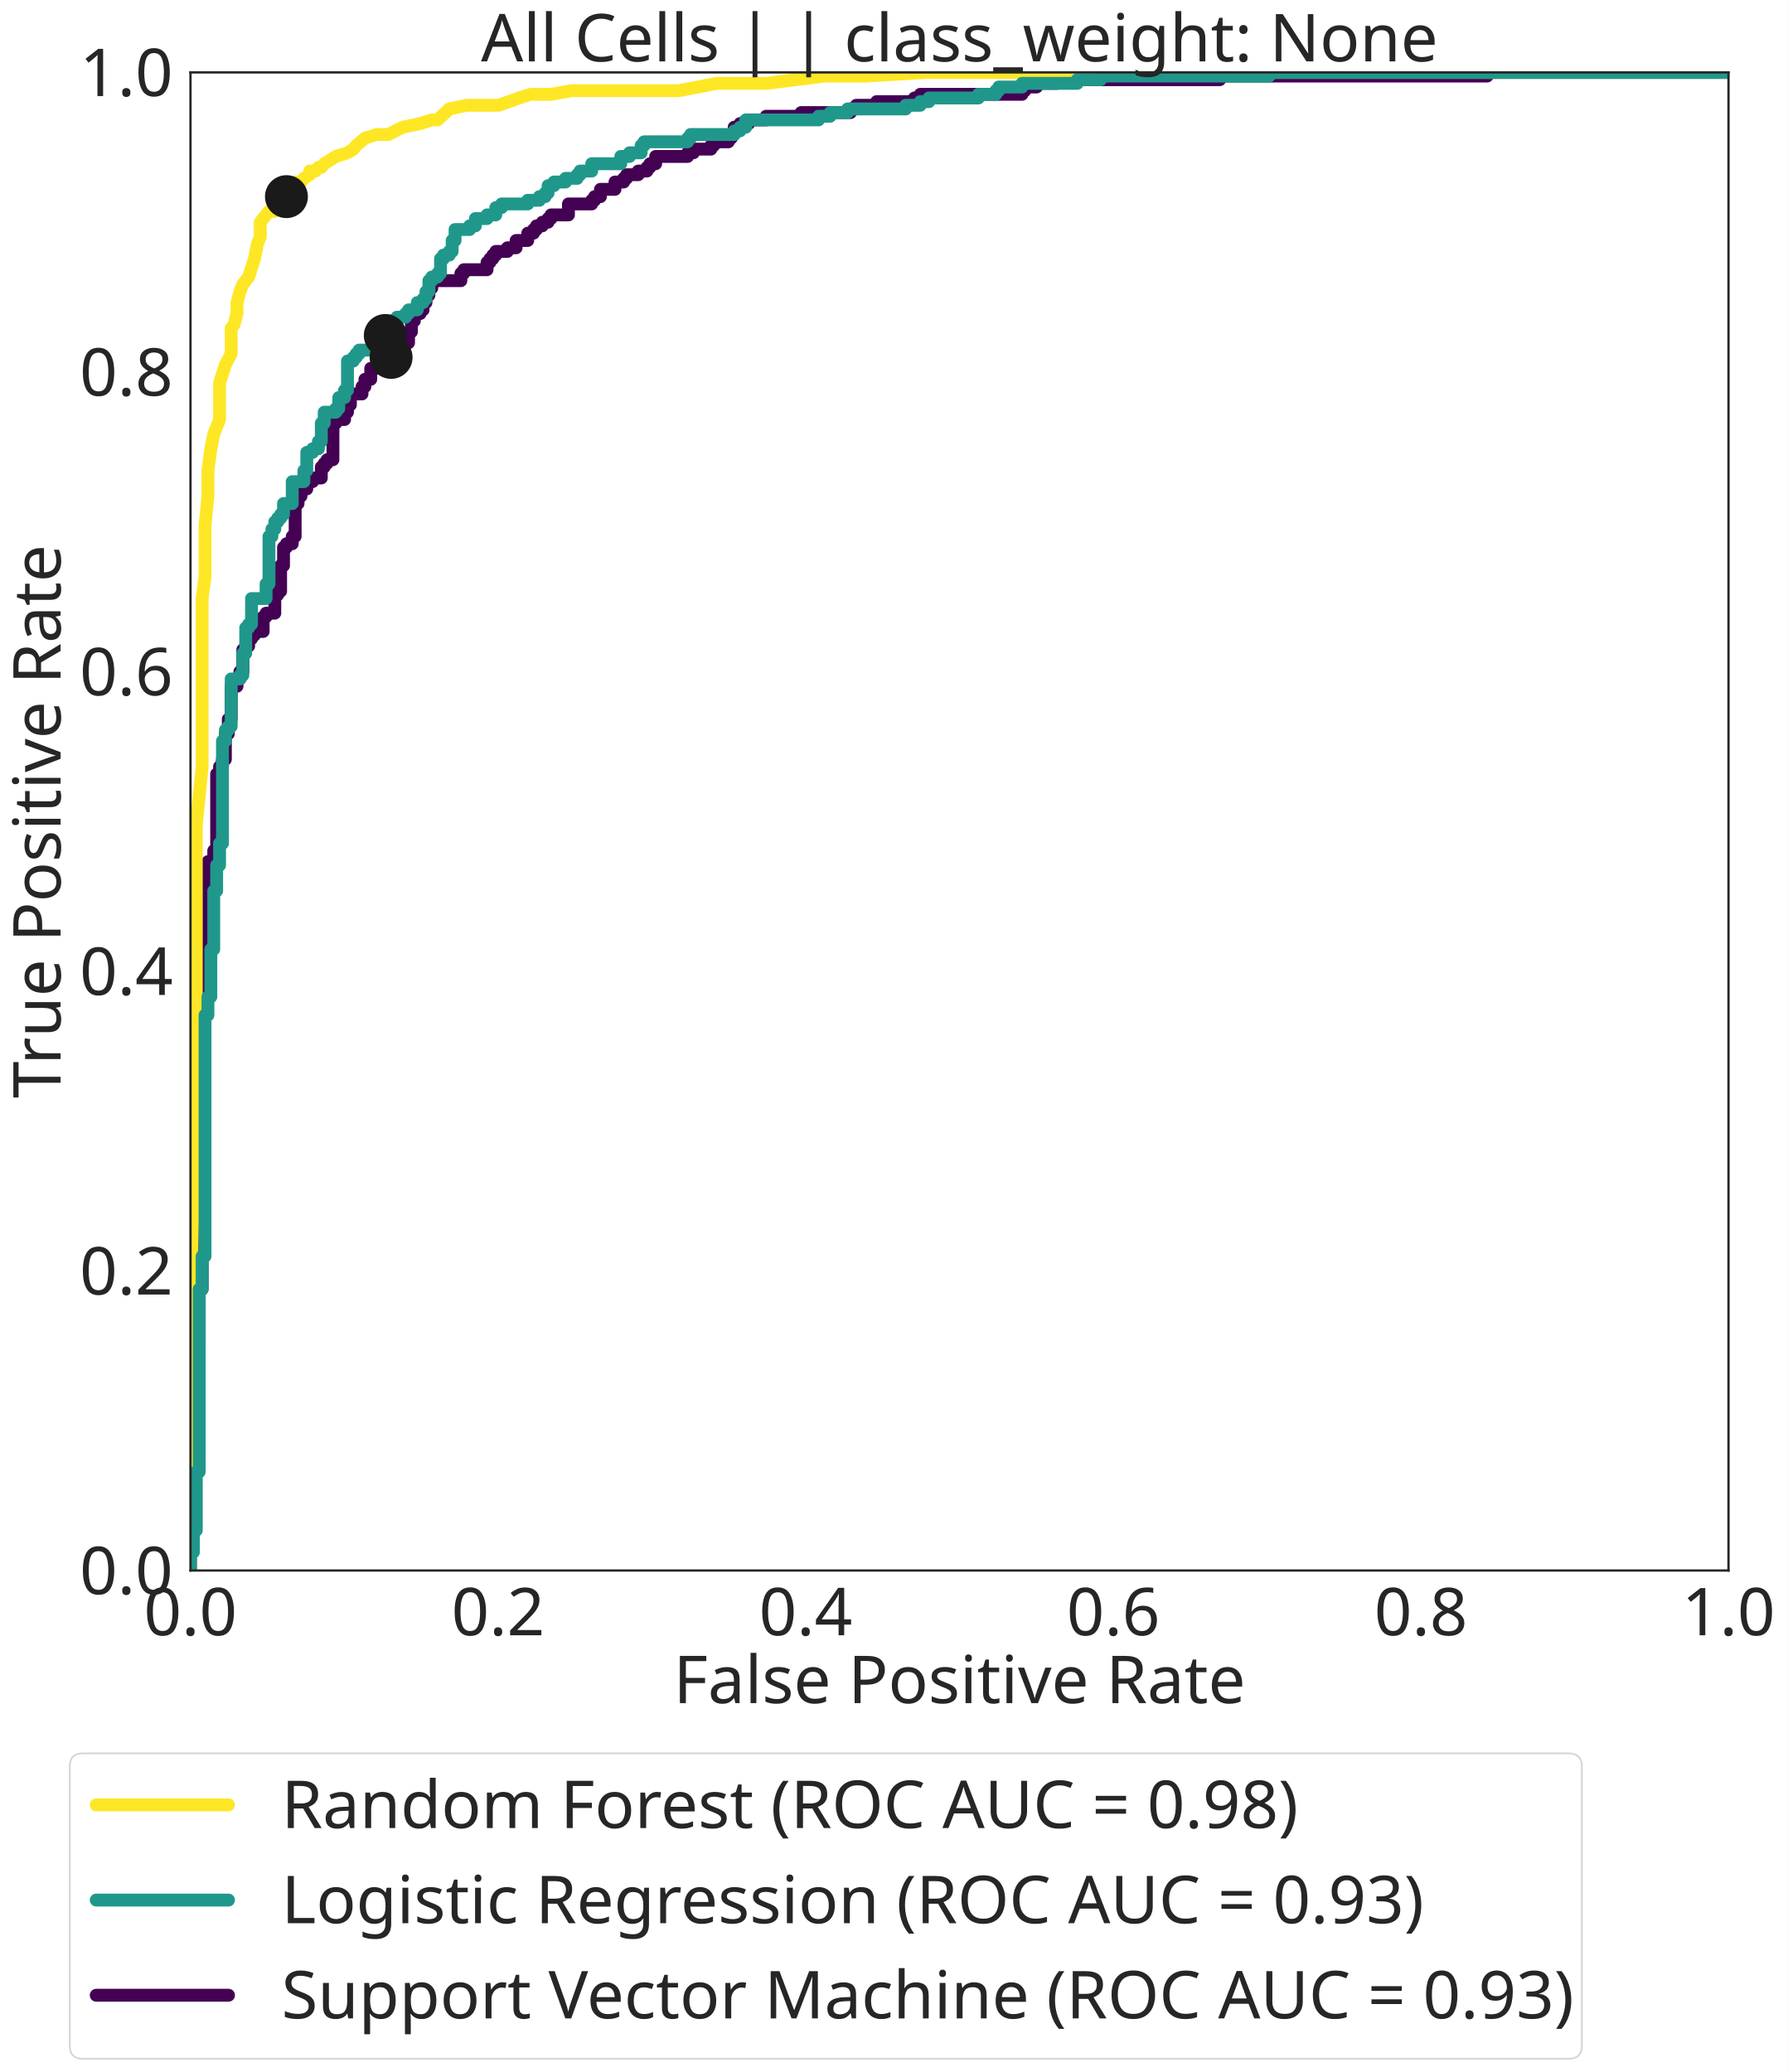
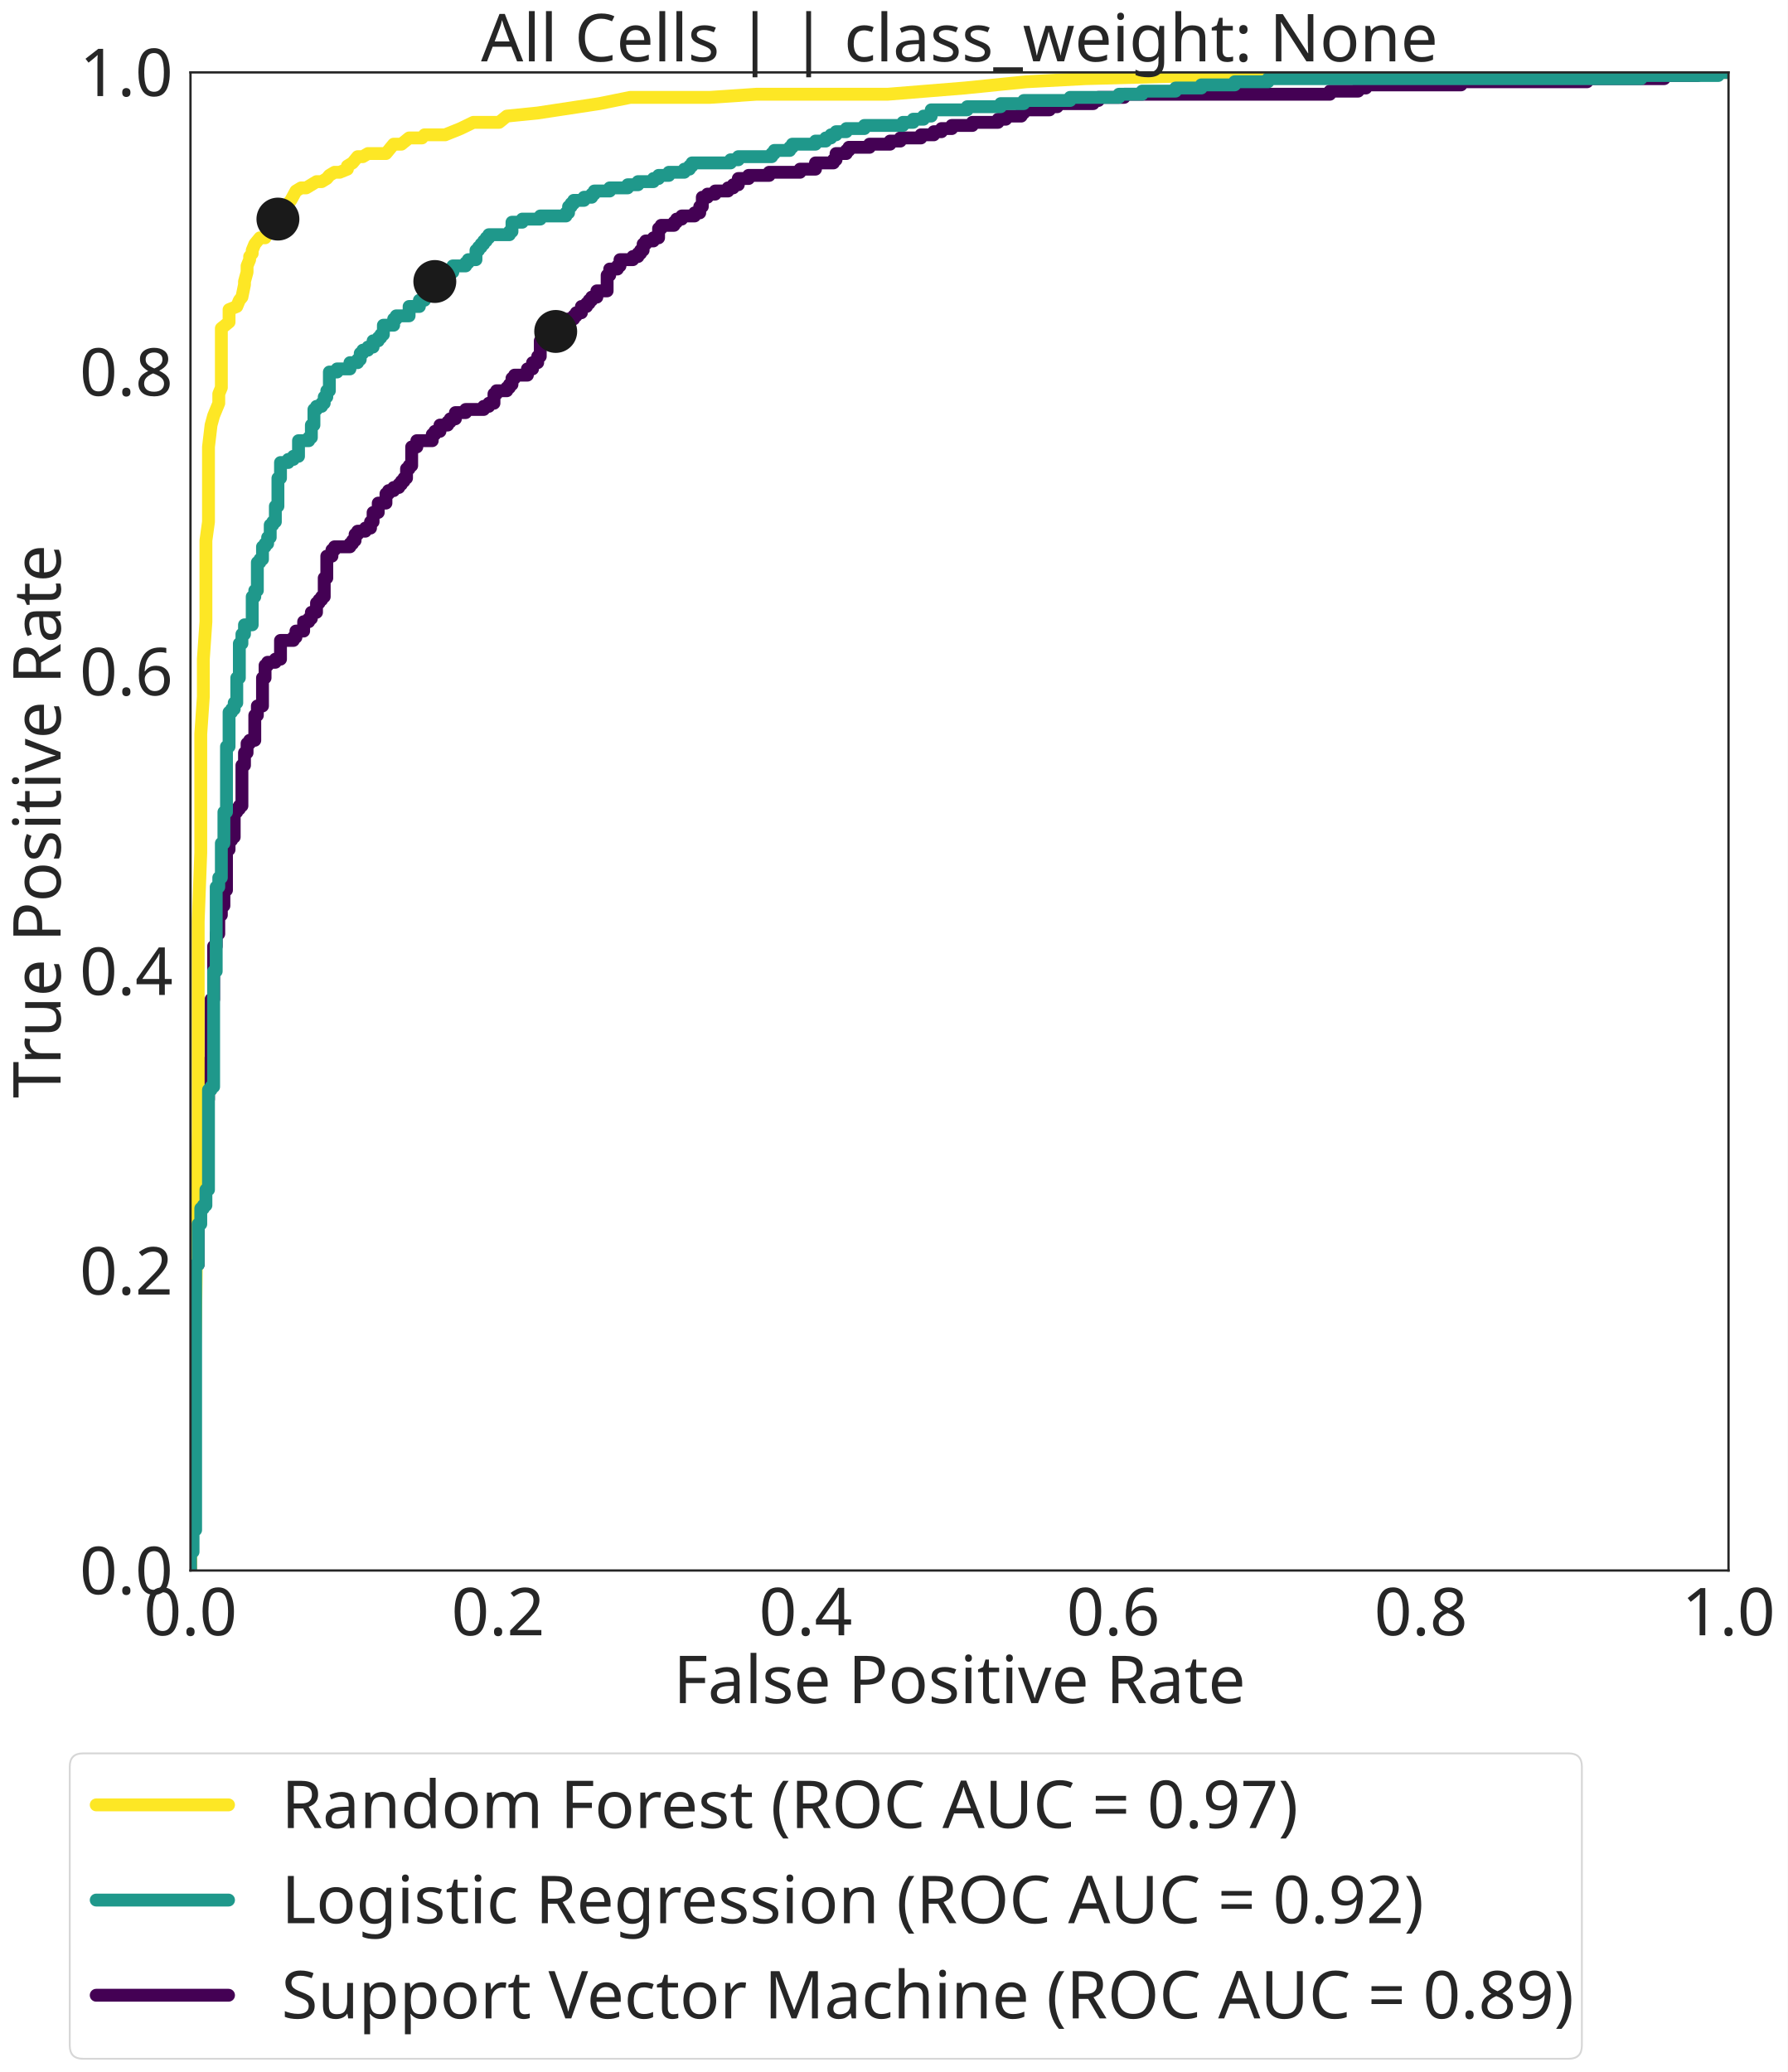
<svg xmlns="http://www.w3.org/2000/svg" xmlns:xlink="http://www.w3.org/1999/xlink" width="972.883pt" height="1127.766pt" viewBox="0 0 972.883 1127.766" version="1.1">
  <defs>
    <style type="text/css">*{stroke-linejoin: round; stroke-linecap: butt}</style>
  </defs>
  <g id="figure_1">
    <g id="patch_1">
      <path d="M 0 1127.766  L 972.883 1127.766  L 972.883 0  L 0 0  z " style="fill: #ffffff" />
    </g>
    <g id="axes_1">
      <g id="patch_2">
        <path d="M 103.663 854.807  L 940.663 854.807  L 940.663 39.407  L 103.663 39.407  z " style="fill: #ffffff" />
      </g>
      <g id="matplotlib.axis_1">
        <g id="xtick_1">
          <g id="text_1">
            <text style="fill: #262626; font: 36px 'sans-serif'; text-anchor: middle" x="103.663" y="890.075" transform="rotate(-0 103.6631 890.075)">0.0</text>
          </g>
        </g>
        <g id="xtick_2">
          <g id="text_2">
            <text style="fill: #262626; font: 36px 'sans-serif'; text-anchor: middle" x="271.063" y="890.075" transform="rotate(-0 271.0631 890.075)">0.2</text>
          </g>
        </g>
        <g id="xtick_3">
          <g id="text_3">
            <text style="fill: #262626; font: 36px 'sans-serif'; text-anchor: middle" x="438.463" y="890.075" transform="rotate(-0 438.4631 890.075)">0.4</text>
          </g>
        </g>
        <g id="xtick_4">
          <g id="text_4">
            <text style="fill: #262626; font: 36px 'sans-serif'; text-anchor: middle" x="605.863" y="890.075" transform="rotate(-0 605.8631 890.075)">0.6</text>
          </g>
        </g>
        <g id="xtick_5">
          <g id="text_5">
            <text style="fill: #262626; font: 36px 'sans-serif'; text-anchor: middle" x="773.263" y="890.075" transform="rotate(-0 773.2631 890.075)">0.8</text>
          </g>
        </g>
        <g id="xtick_6">
          <g id="text_6">
            <text style="fill: #262626; font: 36px 'sans-serif'; text-anchor: middle" x="940.663" y="890.075" transform="rotate(-0 940.6631 890.075)">1.0</text>
          </g>
        </g>
        <g id="text_7">
          <text style="fill: #262626; font: 36px 'sans-serif'; text-anchor: middle" x="522.163" y="926.998" transform="rotate(-0 522.1631 926.9981)">False Positive Rate</text>
        </g>
      </g>
      <g id="matplotlib.axis_2">
        <g id="ytick_1">
          <g id="text_8">
            <text style="fill: #262626; font: 36px 'sans-serif'; text-anchor: end" x="94.163" y="867.691" transform="rotate(-0 94.16312 867.6909)">0.0</text>
          </g>
        </g>
        <g id="ytick_2">
          <g id="text_9">
            <text style="fill: #262626; font: 36px 'sans-serif'; text-anchor: end" x="94.163" y="704.611" transform="rotate(-0 94.16312 704.6109)">0.2</text>
          </g>
        </g>
        <g id="ytick_3">
          <g id="text_10">
            <text style="fill: #262626; font: 36px 'sans-serif'; text-anchor: end" x="94.163" y="541.531" transform="rotate(-0 94.16312 541.5309)">0.4</text>
          </g>
        </g>
        <g id="ytick_4">
          <g id="text_11">
            <text style="fill: #262626; font: 36px 'sans-serif'; text-anchor: end" x="94.163" y="378.451" transform="rotate(-0 94.16312 378.4509)">0.6</text>
          </g>
        </g>
        <g id="ytick_5">
          <g id="text_12">
            <text style="fill: #262626; font: 36px 'sans-serif'; text-anchor: end" x="94.163" y="215.371" transform="rotate(-0 94.16312 215.3709)">0.8</text>
          </g>
        </g>
        <g id="ytick_6">
          <g id="text_13">
            <text style="fill: #262626; font: 36px 'sans-serif'; text-anchor: end" x="94.163" y="52.291" transform="rotate(-0 94.16312 52.29094)">1.0</text>
          </g>
        </g>
        <g id="text_14">
          <text style="fill: #262626; font: 36px 'sans-serif'; text-anchor: middle" x="32.968" y="447.107" transform="rotate(-90 32.96813 447.1069)">True Positive Rate</text>
        </g>
      </g>
      <g id="line2d_1">
-         <path d="M 103.663 854.807  L 103.663 826.964  L 105.245 826.964  L 105.245 753.379  L 106.828 753.379  L 106.828 731.502  L 108.41 731.502  L 108.41 701.671  L 109.992 701.671  L 109.992 540.58  L 111.574 540.58  L 111.574 524.669  L 113.157 524.669  L 113.157 468.983  L 116.321 468.983  L 116.321 463.017  L 117.903 463.017  L 117.903 421.253  L 119.485 421.253  L 119.485 417.275  L 121.068 417.275  L 121.068 413.298  L 122.65 413.298  L 122.65 399.376  L 124.232 399.376  L 124.232 391.421  L 125.814 391.421  L 125.814 373.522  L 128.979 373.522  L 128.979 369.544  L 130.561 369.544  L 130.561 365.567  L 132.143 365.567  L 132.143 353.634  L 133.726 353.634  L 133.726 351.645  L 135.308 351.645  L 135.308 347.668  L 136.89 347.668  L 136.89 345.679  L 138.472 345.679  L 138.472 343.69  L 143.219 343.69  L 143.219 335.735  L 144.801 335.735  L 144.801 333.746  L 149.548 333.746  L 149.548 323.802  L 151.13 323.802  L 151.13 321.814  L 152.712 321.814  L 152.712 307.892  L 154.295 307.892  L 154.295 297.948  L 155.877 297.948  L 155.877 295.96  L 159.041 295.96  L 159.041 291.982  L 160.623 291.982  L 160.623 274.083  L 162.206 274.083  L 162.206 270.105  L 163.788 270.105  L 163.788 266.128  L 166.952 266.128  L 166.952 262.15  L 170.117 262.15  L 170.117 260.162  L 174.864 260.162  L 174.864 254.195  L 176.446 254.195  L 176.446 252.206  L 178.028 252.206  L 178.028 250.218  L 181.192 250.218  L 181.192 230.33  L 182.775 230.33  L 182.775 228.341  L 187.521 228.341  L 187.521 224.363  L 189.104 224.363  L 189.104 220.386  L 190.686 220.386  L 190.686 214.42  L 197.015 214.42  L 197.015 210.442  L 198.597 210.442  L 198.597 206.464  L 201.761 206.464  L 201.761 200.498  L 204.926 200.498  L 204.926 198.509  L 211.255 198.509  L 211.255 196.521  L 212.837 196.521  L 212.837 194.532  L 220.748 186.577  L 222.33 186.577  L 222.33 180.61  L 223.913 180.61  L 223.913 174.644  L 225.495 174.644  L 225.495 170.666  L 228.659 170.666  L 228.659 168.678  L 230.242 168.678  L 230.242 164.7  L 231.824 164.7  L 231.824 160.722  L 233.406 160.722  L 233.406 156.745  L 234.988 156.745  L 234.988 152.767  L 250.811 152.767  L 250.811 148.79  L 252.393 148.79  L 252.393 146.801  L 265.051 146.801  L 265.051 142.823  L 266.633 142.823  L 266.633 140.835  L 268.215 140.835  L 268.215 138.846  L 269.797 138.846  L 269.797 136.857  L 276.126 136.857  L 276.126 134.868  L 280.873 134.868  L 280.873 130.891  L 287.202 130.891  L 287.202 126.913  L 290.366 126.913  L 290.366 124.924  L 291.949 124.924  L 291.949 122.936  L 295.113 122.936  L 295.113 120.947  L 298.277 120.947  L 298.277 118.958  L 299.86 118.958  L 299.86 116.969  L 309.353 116.969  L 309.353 111.003  L 322.011 111.003  L 322.011 109.014  L 323.593 109.014  L 323.593 107.025  L 326.758 107.025  L 326.758 103.048  L 334.669 103.048  L 334.669 99.07  L 339.415 99.07  L 339.415 97.082  L 340.998 97.082  L 340.998 95.093  L 347.327 95.093  L 347.327 93.104  L 352.073 93.104  L 352.073 91.115  L 353.656 91.115  L 353.656 89.126  L 356.82 89.126  L 356.82 85.149  L 374.225 85.149  L 374.225 83.16  L 377.389 83.16  L 377.389 81.171  L 386.882 81.171  L 386.882 79.182  L 388.465 79.182  L 388.465 77.194  L 396.376 77.194  L 396.376 75.205  L 397.958 75.205  L 397.958 73.216  L 399.54 73.216  L 399.54 69.239  L 402.705 69.239  L 402.705 67.25  L 407.451 67.25  L 407.451 65.261  L 416.945 65.261  L 416.945 63.272  L 435.932 63.272  L 435.932 61.283  L 462.829 61.283  L 462.829 59.295  L 465.994 59.295  L 465.994 57.306  L 477.07 57.306  L 477.07 55.317  L 497.639 55.317  L 497.639 53.328  L 500.803 53.328  L 500.803 51.34  L 556.181 51.34  L 556.181 49.351  L 557.763 49.351  L 557.763 47.362  L 564.092 47.362  L 564.092 45.373  L 575.168 45.373  L 575.168 43.384  L 663.773 43.384  L 663.773 41.396  L 809.338 41.396  L 809.338 39.407  L 940.663 39.407  L 940.663 39.407  " clip-path="url(#p73af690d5f)" style="fill: none; stroke: #440154; stroke-width: 7; stroke-linecap: round" />
+         <path d="M 103.663 854.807  L 103.663 829.326  L 105.063 829.326  L 105.063 698.522  L 106.462 698.522  L 106.462 688.329  L 107.862 688.329  L 107.862 649.258  L 109.262 649.258  L 109.262 622.078  L 110.661 622.078  L 110.661 605.091  L 112.061 605.091  L 112.061 598.296  L 113.461 598.296  L 113.461 577.911  L 114.86 577.911  L 114.86 543.936  L 116.26 543.936  L 116.26 515.057  L 117.66 515.057  L 117.66 508.262  L 119.059 508.262  L 119.059 498.069  L 120.459 498.069  L 120.459 492.973  L 121.859 492.973  L 121.859 484.479  L 123.258 484.479  L 123.258 462.396  L 124.658 462.396  L 124.658 457.299  L 126.058 457.299  L 126.058 455.601  L 127.457 455.601  L 127.457 442.011  L 128.857 442.011  L 128.857 440.312  L 130.257 440.312  L 130.257 438.613  L 131.656 438.613  L 131.656 416.529  L 133.056 416.529  L 133.056 409.734  L 134.456 409.734  L 134.456 404.638  L 135.855 404.638  L 135.855 402.939  L 138.655 402.939  L 138.655 389.349  L 140.054 389.349  L 140.054 384.253  L 142.854 384.253  L 142.854 368.964  L 144.253 368.964  L 144.253 362.169  L 145.653 362.169  L 145.653 360.471  L 149.852 360.471  L 149.852 358.772  L 152.651 358.772  L 152.651 348.579  L 159.65 348.579  L 159.65 346.881  L 161.049 346.881  L 161.049 343.483  L 165.248 343.483  L 165.248 338.387  L 168.048 338.387  L 168.048 336.688  L 169.447 336.688  L 169.447 333.291  L 172.247 333.291  L 172.247 328.194  L 173.646 328.194  L 173.646 326.496  L 175.046 326.496  L 175.046 324.797  L 176.446 324.797  L 176.446 314.604  L 177.845 314.604  L 177.845 302.713  L 180.645 302.713  L 180.645 299.316  L 182.044 299.316  L 182.044 297.617  L 190.442 297.617  L 190.442 295.918  L 191.842 295.918  L 191.842 294.219  L 193.242 294.219  L 193.242 290.822  L 194.641 290.822  L 194.641 289.123  L 198.84 289.123  L 198.84 287.424  L 201.64 287.424  L 201.64 284.027  L 203.039 284.027  L 203.039 278.931  L 205.839 278.931  L 205.839 273.834  L 210.038 273.834  L 210.038 268.738  L 211.437 268.738  L 211.437 267.039  L 214.237 267.039  L 214.237 265.341  L 217.036 265.341  L 217.036 263.642  L 218.436 263.642  L 218.436 261.943  L 219.835 261.943  L 219.835 260.244  L 221.235 260.244  L 221.235 255.148  L 222.635 255.148  L 222.635 253.449  L 224.034 253.449  L 224.034 243.257  L 226.834 243.257  L 226.834 239.859  L 235.232 239.859  L 235.232 236.462  L 236.631 236.462  L 236.631 234.763  L 239.431 234.763  L 239.431 231.366  L 243.63 231.366  L 243.63 229.667  L 245.029 229.667  L 245.029 227.968  L 247.829 227.968  L 247.829 224.571  L 253.427 224.571  L 253.427 222.872  L 263.225 222.872  L 263.225 221.173  L 266.024 221.173  L 266.024 219.474  L 268.824 219.474  L 268.824 214.378  L 270.223 214.378  L 270.223 212.679  L 275.822 212.679  L 275.822 210.981  L 277.222 210.981  L 277.222 209.282  L 278.621 209.282  L 278.621 205.884  L 280.021 205.884  L 280.021 204.186  L 287.019 204.186  L 287.019 200.788  L 289.819 200.788  L 289.819 197.391  L 292.618 197.391  L 292.618 193.993  L 294.018 193.993  L 294.018 185.499  L 299.616 185.499  L 299.616 183.801  L 301.016 183.801  L 301.016 182.102  L 302.416 182.102  L 302.416 180.403  L 309.414 177.006  L 309.414 173.608  L 312.213 173.608  L 312.213 171.909  L 313.613 171.909  L 313.613 170.211  L 316.412 170.211  L 316.412 166.813  L 319.212 166.813  L 319.212 165.114  L 320.611 165.114  L 320.611 163.416  L 322.011 163.416  L 322.011 161.717  L 324.81 161.717  L 324.81 158.319  L 330.409 158.319  L 330.409 149.826  L 331.809 149.826  L 331.809 146.428  L 336.008 146.428  L 336.008 144.729  L 337.407 144.729  L 337.407 141.332  L 344.406 141.332  L 344.406 139.633  L 347.205 139.633  L 347.205 137.934  L 348.605 137.934  L 348.605 136.236  L 350.004 136.236  L 350.004 132.838  L 351.404 132.838  L 351.404 131.139  L 355.603 131.139  L 355.603 129.441  L 358.402 129.441  L 358.402 124.344  L 359.802 124.344  L 359.802 122.646  L 366.8 122.646  L 366.8 120.947  L 368.2 120.947  L 368.2 119.248  L 370.999 119.248  L 370.999 117.549  L 377.998 117.549  L 377.998 115.851  L 380.797 115.851  L 380.797 112.453  L 382.197 112.453  L 382.197 107.357  L 384.996 107.357  L 384.996 105.658  L 389.195 105.658  L 389.195 103.959  L 396.193 103.959  L 396.193 102.261  L 398.993 102.261  L 398.993 100.562  L 401.792 100.562  L 401.792 97.164  L 407.391 97.164  L 407.391 95.466  L 418.588 95.466  L 418.588 93.767  L 435.384 93.767  L 435.384 92.068  L 443.782 92.068  L 443.782 88.671  L 453.58 88.671  L 453.58 86.972  L 454.979 86.972  L 454.979 83.574  L 460.578 83.574  L 460.578 81.876  L 461.978 81.876  L 461.978 80.177  L 473.175 80.177  L 473.175 78.478  L 484.372 78.478  L 484.372 76.779  L 489.971 76.779  L 489.971 75.081  L 501.168 75.081  L 501.168 73.382  L 508.166 73.382  L 508.166 71.683  L 512.365 71.683  L 512.365 69.984  L 517.964 69.984  L 517.964 68.286  L 529.161 68.286  L 529.161 66.587  L 543.158 66.587  L 543.158 64.888  L 547.357 64.888  L 547.357 63.189  L 555.755 63.189  L 555.755 61.491  L 557.155 61.491  L 557.155 59.792  L 571.151 59.792  L 571.151 58.093  L 575.35 58.093  L 575.35 56.394  L 594.946 56.394  L 594.946 54.696  L 597.745 54.696  L 597.745 52.997  L 611.742 52.997  L 611.742 51.298  L 723.715 51.298  L 723.715 49.599  L 739.111 49.599  L 739.111 47.901  L 743.31 47.901  L 743.31 46.202  L 795.098 46.202  L 795.098 44.503  L 863.682 44.503  L 863.682 42.804  L 905.671 42.804  L 905.671 41.106  L 923.867 41.106  L 923.867 39.407  L 940.663 39.407  L 940.663 39.407  " clip-path="url(#pbec31e10be)" style="fill: none; stroke: #440154; stroke-width: 7; stroke-linecap: round" />
      </g>
      <g id="line2d_2">
-         <path d="M 103.663 854.807  L 103.663 719.57  L 105.245 642.007  L 106.828 568.422  L 106.828 534.613  L 106.828 492.849  L 106.828 449.096  L 109.992 417.275  L 109.992 389.432  L 109.992 359.601  L 109.992 345.679  L 109.992 325.791  L 111.574 313.859  L 111.574 286.016  L 113.157 270.105  L 113.157 256.184  L 114.739 244.251  L 116.321 236.296  L 119.485 228.341  L 119.485 220.386  L 119.485 208.453  L 122.65 198.509  L 125.814 192.543  L 125.814 188.565  L 125.814 182.599  L 125.814 178.622  L 127.397 176.633  L 128.979 170.666  L 128.979 164.7  L 130.561 158.734  L 132.143 154.756  L 135.308 150.779  L 138.472 140.835  L 140.054 132.88  L 141.637 128.902  L 141.637 126.913  L 141.637 122.936  L 141.637 120.947  L 143.219 118.958  L 146.383 114.981  L 149.548 114.981  L 151.13 112.992  L 154.295 111.003  L 155.877 111.003  L 155.877 107.025  L 159.041 107.025  L 160.623 103.048  L 160.623 99.07  L 163.788 99.07  L 165.37 97.082  L 168.535 95.093  L 168.535 93.104  L 171.699 93.104  L 173.281 91.115  L 174.864 91.115  L 176.446 89.126  L 182.775 85.149  L 189.104 83.16  L 192.268 81.171  L 193.85 79.182  L 198.597 75.205  L 204.926 73.216  L 211.255 73.216  L 219.166 69.239  L 228.659 67.25  L 234.988 65.261  L 238.153 65.261  L 244.482 59.295  L 253.975 57.306  L 261.886 57.306  L 271.38 57.306  L 282.455 53.328  L 288.784 51.34  L 299.86 51.34  L 310.935 49.351  L 322.011 49.351  L 323.593 49.351  L 329.922 49.351  L 348.909 49.351  L 369.478 49.351  L 390.047 45.373  L 399.54 45.373  L 416.945 45.373  L 448.589 41.396  L 470.741 41.396  L 503.967 39.407  L 524.536 39.407  L 554.599 39.407  L 589.408 39.407  L 644.786 39.407  L 695.417 39.407  L 818.831 39.407  L 940.663 39.407  " clip-path="url(#p73af690d5f)" style="fill: none; stroke: #fde725; stroke-width: 7; stroke-linecap: round" />
+         <path d="M 103.663 854.807  L 106.462 715.509  L 107.862 615.283  L 107.862 562.622  L 107.862 501.467  L 109.262 464.094  L 109.262 440.312  L 109.262 425.023  L 109.262 399.542  L 110.661 379.157  L 110.661 358.772  L 112.061 338.387  L 112.061 324.797  L 112.061 312.906  L 112.061 294.219  L 113.461 284.027  L 113.461 277.232  L 113.461 261.943  L 113.461 250.052  L 113.461 243.257  L 114.86 231.366  L 116.26 226.269  L 119.059 219.474  L 119.059 214.378  L 120.459 210.981  L 120.459 204.186  L 120.459 195.692  L 120.459 188.897  L 120.459 178.704  L 124.658 175.307  L 124.658 168.512  L 128.857 166.813  L 130.257 163.416  L 131.656 161.717  L 133.056 154.922  L 133.056 153.223  L 134.456 148.127  L 134.456 144.729  L 135.855 141.332  L 135.855 139.633  L 137.255 137.934  L 137.255 136.236  L 138.655 132.838  L 141.454 129.441  L 144.253 129.441  L 147.053 124.344  L 147.053 122.646  L 148.452 122.646  L 154.051 115.851  L 156.85 110.754  L 158.25 109.056  L 161.049 103.959  L 163.849 102.261  L 166.648 102.261  L 172.247 98.863  L 175.046 98.863  L 177.845 97.164  L 179.245 95.466  L 182.044 93.767  L 184.844 93.767  L 189.043 92.068  L 189.043 90.369  L 191.842 88.671  L 194.641 85.273  L 197.441 85.273  L 200.24 83.574  L 204.439 83.574  L 210.038 83.574  L 214.237 78.478  L 218.436 78.478  L 222.635 75.081  L 226.834 75.081  L 229.633 75.081  L 231.033 73.382  L 242.23 73.382  L 250.628 69.984  L 257.626 66.587  L 271.623 66.587  L 275.822 63.189  L 292.618 61.491  L 326.21 56.394  L 343.006 52.997  L 370.999 52.997  L 386.396 52.997  L 411.59 51.298  L 456.379 51.298  L 482.972 51.298  L 524.962 47.901  L 558.554 44.503  L 590.747 42.804  L 653.732 41.106  L 727.914 41.106  L 810.494 39.407  L 940.663 39.407  " clip-path="url(#pbec31e10be)" style="fill: none; stroke: #fde725; stroke-width: 7; stroke-linecap: round" />
      </g>
      <g id="PathCollection_1">
        <defs>
-           <path id="m1a8cdcbb1f" d="M 0 11.18  C 2.965 11.18 5.809 10.002 7.906 7.906  C 10.002 5.809 11.18 2.965 11.18 0  C 11.18 -2.965 10.002 -5.809 7.906 -7.906  C 5.809 -10.002 2.965 -11.18 0 -11.18  C -2.965 -11.18 -5.809 -10.002 -7.906 -7.906  C -10.002 -5.809 -11.18 -2.965 -11.18 0  C -11.18 2.965 -10.002 5.809 -7.906 7.906  C -5.809 10.002 -2.965 11.18 0 11.18  z " style="stroke: #1a1a1a" />
+           <path id="ma3b81ef435" d="M 0 11.18  C 2.965 11.18 5.809 10.002 7.906 7.906  C 10.002 5.809 11.18 2.965 11.18 0  C 11.18 -2.965 10.002 -5.809 7.906 -7.906  C 5.809 -10.002 2.965 -11.18 0 -11.18  C -2.965 -11.18 -5.809 -10.002 -7.906 -7.906  C -10.002 -5.809 -11.18 -2.965 -11.18 0  C -11.18 2.965 -10.002 5.809 -7.906 7.906  C -5.809 10.002 -2.965 11.18 0 11.18  z " style="stroke: #1a1a1a" />
        </defs>
-         <g clip-path="url(#p73af690d5f)">
-           <use xlink:href="#m1a8cdcbb1f" x="155.877" y="107.025" style="fill: #1a1a1a; stroke: #1a1a1a" />
+         <g clip-path="url(#pbec31e10be)">
+           <use xlink:href="#ma3b81ef435" x="151.252" y="119.248" style="fill: #1a1a1a; stroke: #1a1a1a" />
        </g>
      </g>
      <g id="line2d_3">
-         <path d="M 103.663 854.807  L 103.663 844.863  L 105.245 844.863  L 105.245 832.93  L 106.828 832.93  L 106.828 801.11  L 108.41 801.11  L 108.41 701.671  L 109.992 701.671  L 109.992 683.772  L 111.574 683.772  L 111.574 552.512  L 113.157 552.512  L 113.157 542.568  L 114.739 542.568  L 114.739 516.714  L 116.321 516.714  L 116.321 484.894  L 117.903 484.894  L 117.903 470.972  L 119.485 470.972  L 119.485 459.04  L 121.068 459.04  L 121.068 403.354  L 122.65 403.354  L 122.65 397.387  L 124.232 397.387  L 124.232 395.399  L 125.814 395.399  L 125.814 369.544  L 130.561 369.544  L 130.561 367.556  L 132.143 367.556  L 132.143 355.623  L 133.726 355.623  L 133.726 341.702  L 135.308 341.702  L 135.308 339.713  L 136.89 339.713  L 136.89 325.791  L 144.801 325.791  L 144.801 317.836  L 146.383 317.836  L 146.383 291.982  L 147.966 291.982  L 147.966 288.004  L 149.548 288.004  L 149.548 284.027  L 151.13 284.027  L 151.13 282.038  L 152.712 282.038  L 152.712 280.049  L 154.295 280.049  L 154.295 274.083  L 159.041 274.083  L 159.041 262.15  L 165.37 262.15  L 165.37 256.184  L 166.952 256.184  L 166.952 246.24  L 170.117 246.24  L 170.117 244.251  L 173.281 244.251  L 173.281 240.274  L 174.864 240.274  L 174.864 230.33  L 176.446 230.33  L 176.446 224.363  L 182.775 224.363  L 182.775 222.375  L 184.357 222.375  L 184.357 216.408  L 187.521 216.408  L 187.521 212.431  L 189.104 212.431  L 189.104 196.521  L 192.268 196.521  L 192.268 194.532  L 193.85 194.532  L 193.85 192.543  L 195.433 192.543  L 195.433 190.554  L 203.344 190.554  L 203.344 186.577  L 206.508 186.577  L 206.508 184.588  L 208.09 184.588  L 208.09 182.599  L 209.673 182.599  L 209.673 180.61  L 211.255 180.61  L 211.255 176.633  L 212.837 176.633  L 212.837 174.644  L 216.001 174.644  L 216.001 172.655  L 220.748 172.655  L 220.748 170.666  L 222.33 170.666  L 222.33 168.678  L 227.077 168.678  L 227.077 164.7  L 230.242 164.7  L 230.242 162.711  L 231.824 162.711  L 231.824 158.734  L 233.406 158.734  L 233.406 152.767  L 234.988 152.767  L 234.988 150.779  L 238.153 150.779  L 238.153 148.79  L 239.735 148.79  L 239.735 140.835  L 241.317 140.835  L 241.317 138.846  L 244.482 138.846  L 244.482 136.857  L 246.064 136.857  L 246.064 130.891  L 247.646 130.891  L 247.646 124.924  L 255.557 124.924  L 255.557 122.936  L 258.722 122.936  L 258.722 118.958  L 265.051 118.958  L 265.051 116.969  L 269.797 116.969  L 269.797 112.992  L 272.962 112.992  L 272.962 111.003  L 287.202 111.003  L 287.202 109.014  L 293.531 109.014  L 293.531 107.025  L 296.695 107.025  L 296.695 105.037  L 298.277 105.037  L 298.277 101.059  L 301.442 101.059  L 301.442 99.07  L 307.771 99.07  L 307.771 97.082  L 314.1 97.082  L 314.1 95.093  L 315.682 95.093  L 315.682 93.104  L 322.011 93.104  L 322.011 89.126  L 337.833 89.126  L 337.833 85.149  L 342.58 85.149  L 342.58 83.16  L 348.909 83.16  L 348.909 79.182  L 350.491 79.182  L 350.491 77.194  L 374.225 77.194  L 374.225 75.205  L 375.807 75.205  L 375.807 73.216  L 399.54 73.216  L 399.54 71.227  L 402.705 71.227  L 402.705 69.239  L 405.869 69.239  L 405.869 65.261  L 445.425 65.261  L 445.425 63.272  L 451.754 63.272  L 451.754 61.283  L 461.247 61.283  L 461.247 59.295  L 492.892 59.295  L 492.892 57.306  L 500.803 57.306  L 500.803 55.317  L 505.55 55.317  L 505.55 53.328  L 532.448 53.328  L 532.448 51.34  L 541.941 51.34  L 541.941 49.351  L 543.523 49.351  L 543.523 47.362  L 556.181 47.362  L 556.181 45.373  L 586.243 45.373  L 586.243 43.384  L 598.901 43.384  L 598.901 41.396  L 690.671 41.396  L 690.671 39.407  L 940.663 39.407  L 940.663 39.407  " clip-path="url(#p73af690d5f)" style="fill: none; stroke: #1f988b; stroke-width: 7; stroke-linecap: round" />
+         <path d="M 103.663 854.807  L 103.663 844.614  L 105.063 844.614  L 105.063 832.723  L 106.462 832.723  L 106.462 688.329  L 107.862 688.329  L 107.862 666.246  L 109.262 666.246  L 109.262 657.752  L 110.661 657.752  L 110.661 656.053  L 112.061 656.053  L 112.061 647.559  L 113.461 647.559  L 113.461 593.199  L 114.86 593.199  L 114.86 591.501  L 116.26 591.501  L 116.26 528.647  L 117.66 528.647  L 117.66 482.781  L 119.059 482.781  L 119.059 477.684  L 120.459 477.684  L 120.459 458.998  L 121.859 458.998  L 121.859 442.011  L 123.258 442.011  L 123.258 406.337  L 124.658 406.337  L 124.658 387.651  L 126.058 387.651  L 126.058 385.952  L 127.457 385.952  L 127.457 382.554  L 128.857 382.554  L 128.857 368.964  L 130.257 368.964  L 130.257 350.278  L 131.656 350.278  L 131.656 345.182  L 133.056 345.182  L 133.056 340.086  L 137.255 340.086  L 137.255 324.797  L 138.655 324.797  L 138.655 321.399  L 140.054 321.399  L 140.054 306.111  L 141.454 306.111  L 141.454 304.412  L 142.854 304.412  L 142.854 297.617  L 144.253 297.617  L 144.253 295.918  L 145.653 295.918  L 145.653 292.521  L 147.053 292.521  L 147.053 285.726  L 148.452 285.726  L 148.452 284.027  L 149.852 284.027  L 149.852 275.533  L 151.252 275.533  L 151.252 260.244  L 152.651 260.244  L 152.651 251.751  L 156.85 251.751  L 156.85 250.052  L 159.65 250.052  L 159.65 248.353  L 162.449 248.353  L 162.449 239.859  L 168.048 239.859  L 168.048 238.161  L 169.447 238.161  L 169.447 231.366  L 170.847 231.366  L 170.847 222.872  L 172.247 222.872  L 172.247 221.173  L 175.046 221.173  L 175.046 219.474  L 176.446 219.474  L 176.446 216.077  L 177.845 216.077  L 177.845 212.679  L 179.245 212.679  L 179.245 202.487  L 183.444 202.487  L 183.444 200.788  L 190.442 200.788  L 190.442 197.391  L 194.641 197.391  L 194.641 195.692  L 196.041 195.692  L 196.041 192.294  L 197.441 192.294  L 197.441 190.596  L 200.24 190.596  L 200.24 188.897  L 203.039 188.897  L 203.039 185.499  L 205.839 185.499  L 205.839 183.801  L 207.238 183.801  L 207.238 182.102  L 208.638 182.102  L 208.638 177.006  L 214.237 177.006  L 214.237 173.608  L 215.636 173.608  L 215.636 171.909  L 222.635 171.909  L 222.635 166.813  L 228.233 166.813  L 228.233 163.416  L 231.033 163.416  L 231.033 156.621  L 233.832 156.621  L 233.832 154.922  L 236.631 154.922  L 236.631 153.223  L 239.431 153.223  L 239.431 151.524  L 240.83 151.524  L 240.83 149.826  L 243.63 149.826  L 243.63 148.127  L 246.429 148.127  L 246.429 144.729  L 253.427 144.729  L 253.427 143.031  L 254.827 143.031  L 254.827 141.332  L 259.026 141.332  L 259.026 136.236  L 260.426 136.236  L 260.426 134.537  L 261.825 134.537  L 261.825 132.838  L 263.225 132.838  L 263.225 131.139  L 264.625 131.139  L 264.625 129.441  L 266.024 129.441  L 266.024 127.742  L 277.222 127.742  L 277.222 126.043  L 278.621 126.043  L 278.621 120.947  L 284.22 120.947  L 284.22 119.248  L 294.018 119.248  L 294.018 117.549  L 308.014 117.549  L 308.014 115.851  L 309.414 115.851  L 309.414 112.453  L 310.814 112.453  L 310.814 110.754  L 312.213 110.754  L 312.213 109.056  L 317.812 109.056  L 317.812 107.357  L 322.011 107.357  L 322.011 105.658  L 323.411 105.658  L 323.411 103.959  L 331.809 103.959  L 331.809 102.261  L 341.606 102.261  L 341.606 100.562  L 347.205 100.562  L 347.205 98.863  L 355.603 98.863  L 355.603 97.164  L 358.402 97.164  L 358.402 95.466  L 364.001 95.466  L 364.001 93.767  L 372.399 93.767  L 372.399 92.068  L 375.198 92.068  L 375.198 90.369  L 376.598 90.369  L 376.598 88.671  L 397.593 88.671  L 397.593 86.972  L 401.792 86.972  L 401.792 85.273  L 419.988 85.273  L 419.988 83.574  L 421.387 83.574  L 421.387 81.876  L 429.785 81.876  L 429.785 80.177  L 431.185 80.177  L 431.185 78.478  L 443.782 78.478  L 443.782 76.779  L 449.381 76.779  L 449.381 75.081  L 452.18 75.081  L 452.18 73.382  L 454.979 73.382  L 454.979 71.683  L 460.578 71.683  L 460.578 69.984  L 470.375 69.984  L 470.375 68.286  L 491.37 68.286  L 491.37 66.587  L 496.969 66.587  L 496.969 64.888  L 502.568 64.888  L 502.568 63.189  L 506.767 63.189  L 506.767 59.792  L 526.362 59.792  L 526.362 58.093  L 544.558 58.093  L 544.558 56.394  L 557.155 56.394  L 557.155 54.696  L 582.349 54.696  L 582.349 52.997  L 608.942 52.997  L 608.942 51.298  L 621.539 51.298  L 621.539 49.599  L 639.735 49.599  L 639.735 47.901  L 653.732 47.901  L 653.732 46.202  L 671.927 46.202  L 671.927 44.503  L 690.123 44.503  L 690.123 42.804  L 893.074 42.804  L 893.074 41.106  L 935.064 41.106  L 935.064 39.407  L 940.663 39.407  L 940.663 39.407  " clip-path="url(#pbec31e10be)" style="fill: none; stroke: #1f988b; stroke-width: 7; stroke-linecap: round" />
      </g>
      <g id="PathCollection_2">
-         <g clip-path="url(#p73af690d5f)">
-           <use xlink:href="#m1a8cdcbb1f" x="209.673" y="182.599" style="fill: #1a1a1a; stroke: #1a1a1a" />
+         <g clip-path="url(#pbec31e10be)">
+           <use xlink:href="#ma3b81ef435" x="236.631" y="153.223" style="fill: #1a1a1a; stroke: #1a1a1a" />
        </g>
      </g>
      <g id="PathCollection_3">
-         <g clip-path="url(#p73af690d5f)">
-           <use xlink:href="#m1a8cdcbb1f" x="212.837" y="194.532" style="fill: #1a1a1a; stroke: #1a1a1a" />
+         <g clip-path="url(#pbec31e10be)">
+           <use xlink:href="#ma3b81ef435" x="302.416" y="180.403" style="fill: #1a1a1a; stroke: #1a1a1a" />
        </g>
      </g>
      <g id="patch_3">
        <path d="M 103.663 854.807  L 103.663 39.407  " style="fill: none; stroke: #262626; stroke-width: 1.25; stroke-linejoin: miter; stroke-linecap: square" />
      </g>
      <g id="patch_4">
        <path d="M 940.663 854.807  L 940.663 39.407  " style="fill: none; stroke: #262626; stroke-width: 1.25; stroke-linejoin: miter; stroke-linecap: square" />
      </g>
      <g id="patch_5">
        <path d="M 103.663 854.807  L 940.663 854.807  " style="fill: none; stroke: #262626; stroke-width: 1.25; stroke-linejoin: miter; stroke-linecap: square" />
      </g>
      <g id="patch_6">
        <path d="M 103.663 39.407  L 940.663 39.407  " style="fill: none; stroke: #262626; stroke-width: 1.25; stroke-linejoin: miter; stroke-linecap: square" />
      </g>
      <g id="text_15">
        <text style="fill: #262626; font: 36px 'sans-serif'; text-anchor: middle" x="522.163" y="33.407" transform="rotate(-0 522.1631 33.40687)">All Cells | | class_weight: None</text>
      </g>
      <g id="legend_1">
        <g id="patch_7">
          <path d="M 45.163 1120.566  L 853.661 1120.566  Q 860.861 1120.566 860.861 1113.366  L 860.861 961.547  Q 860.861 954.347 853.661 954.347  L 45.163 954.347  Q 37.963 954.347 37.963 961.547  L 37.963 1113.366  Q 37.963 1120.566 45.163 1120.566  z " style="fill: #ffffff; opacity: 0.8; stroke: #cccccc; stroke-linejoin: miter" />
        </g>
        <g id="line2d_4">
          <path d="M 52.363 982.376  L 88.363 982.376  L 124.363 982.376  " style="fill: none; stroke: #fde725; stroke-width: 7; stroke-linecap: round" />
        </g>
        <g id="text_16">
-           <text style="fill: #262626; font: 36px 'sans-serif'; text-anchor: start" x="153.163" y="994.976" transform="rotate(-0 153.1631 994.9763)">Random Forest (ROC AUC = 0.98)</text>
+           <text style="fill: #262626; font: 36px 'sans-serif'; text-anchor: start" x="153.163" y="994.976" transform="rotate(-0 153.1631 994.9763)">Random Forest (ROC AUC = 0.97)</text>
        </g>
        <g id="line2d_5">
          <path d="M 52.363 1034.182  L 88.363 1034.182  L 124.363 1034.182  " style="fill: none; stroke: #1f988b; stroke-width: 7; stroke-linecap: round" />
        </g>
        <g id="text_17">
-           <text style="fill: #262626; font: 36px 'sans-serif'; text-anchor: start" x="153.163" y="1046.783" transform="rotate(-0 153.1631 1046.783)">Logistic Regression (ROC AUC = 0.93)</text>
+           <text style="fill: #262626; font: 36px 'sans-serif'; text-anchor: start" x="153.163" y="1046.783" transform="rotate(-0 153.1631 1046.783)">Logistic Regression (ROC AUC = 0.92)</text>
        </g>
        <g id="line2d_6">
          <path d="M 52.363 1085.989  L 88.363 1085.989  L 124.363 1085.989  " style="fill: none; stroke: #440154; stroke-width: 7; stroke-linecap: round" />
        </g>
        <g id="text_18">
-           <text style="fill: #262626; font: 36px 'sans-serif'; text-anchor: start" x="153.163" y="1098.589" transform="rotate(-0 153.1631 1098.589)">Support Vector Machine (ROC AUC = 0.93)</text>
+           <text style="fill: #262626; font: 36px 'sans-serif'; text-anchor: start" x="153.163" y="1098.589" transform="rotate(-0 153.1631 1098.589)">Support Vector Machine (ROC AUC = 0.89)</text>
        </g>
      </g>
    </g>
  </g>
  <defs>
-     <clipPath id="p73af690d5f">
+     <clipPath id="pbec31e10be">
      <rect x="103.663" y="39.407" width="837" height="815.4" />
    </clipPath>
  </defs>
</svg>
